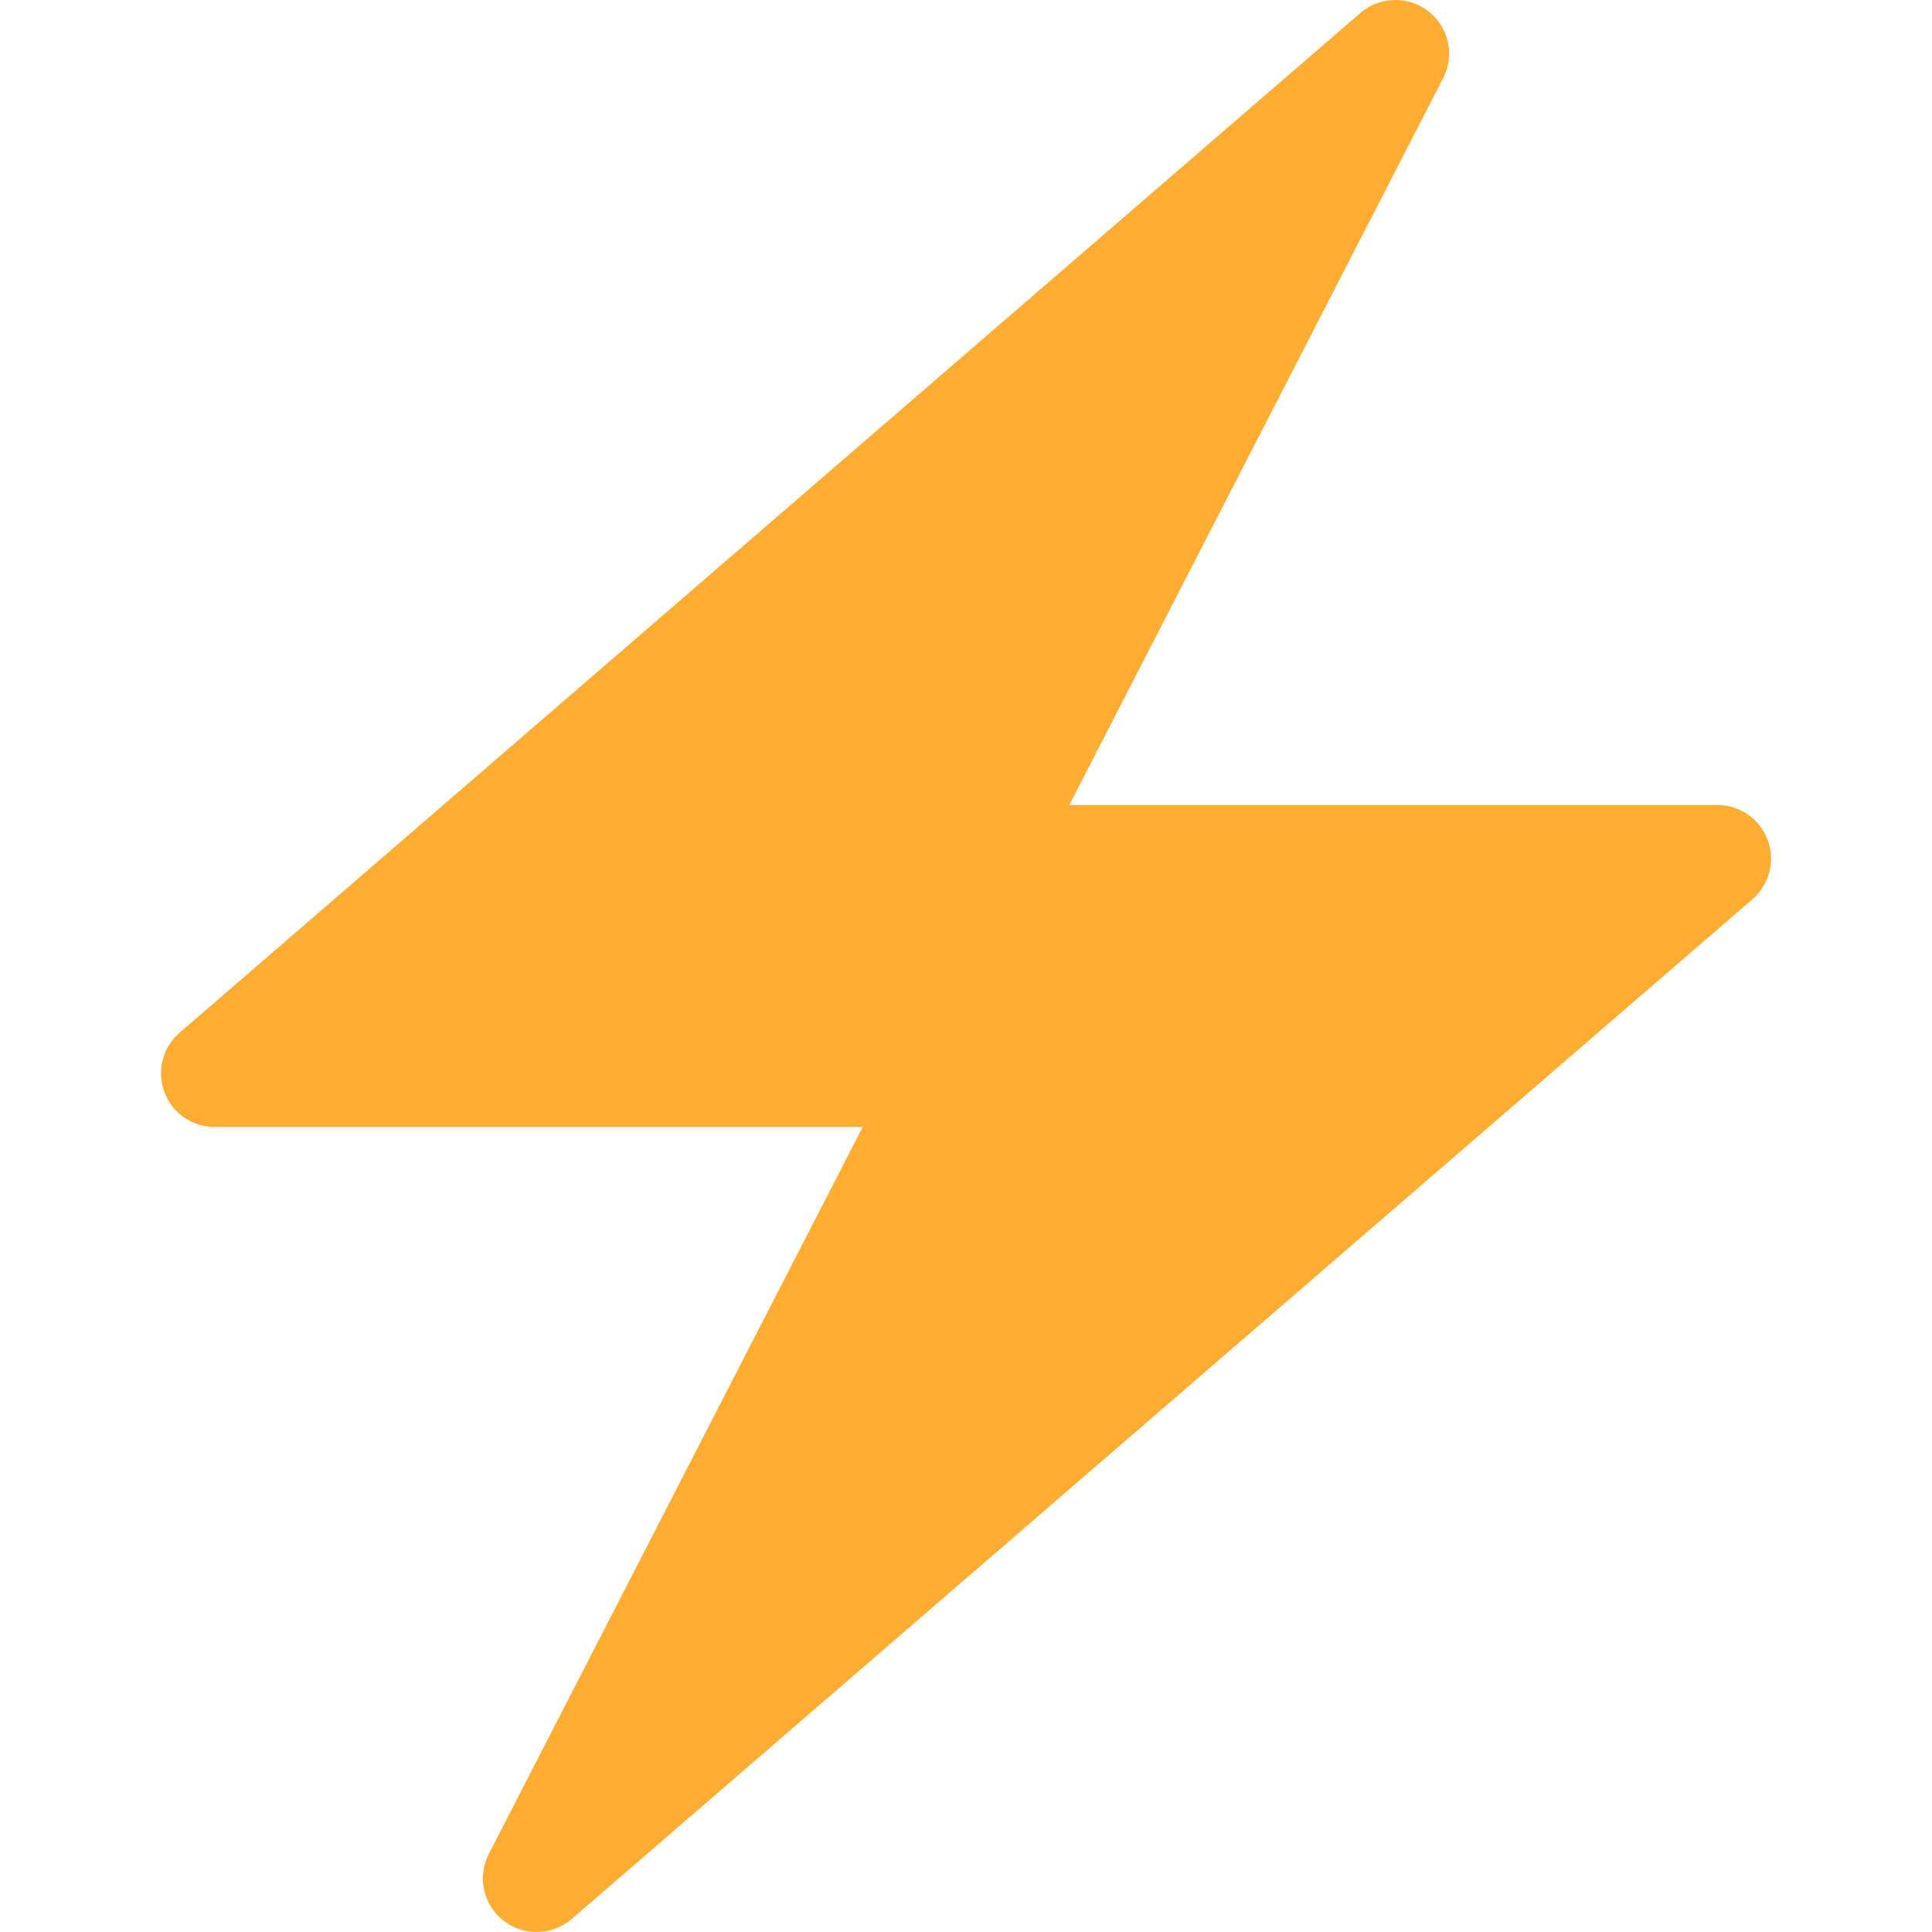
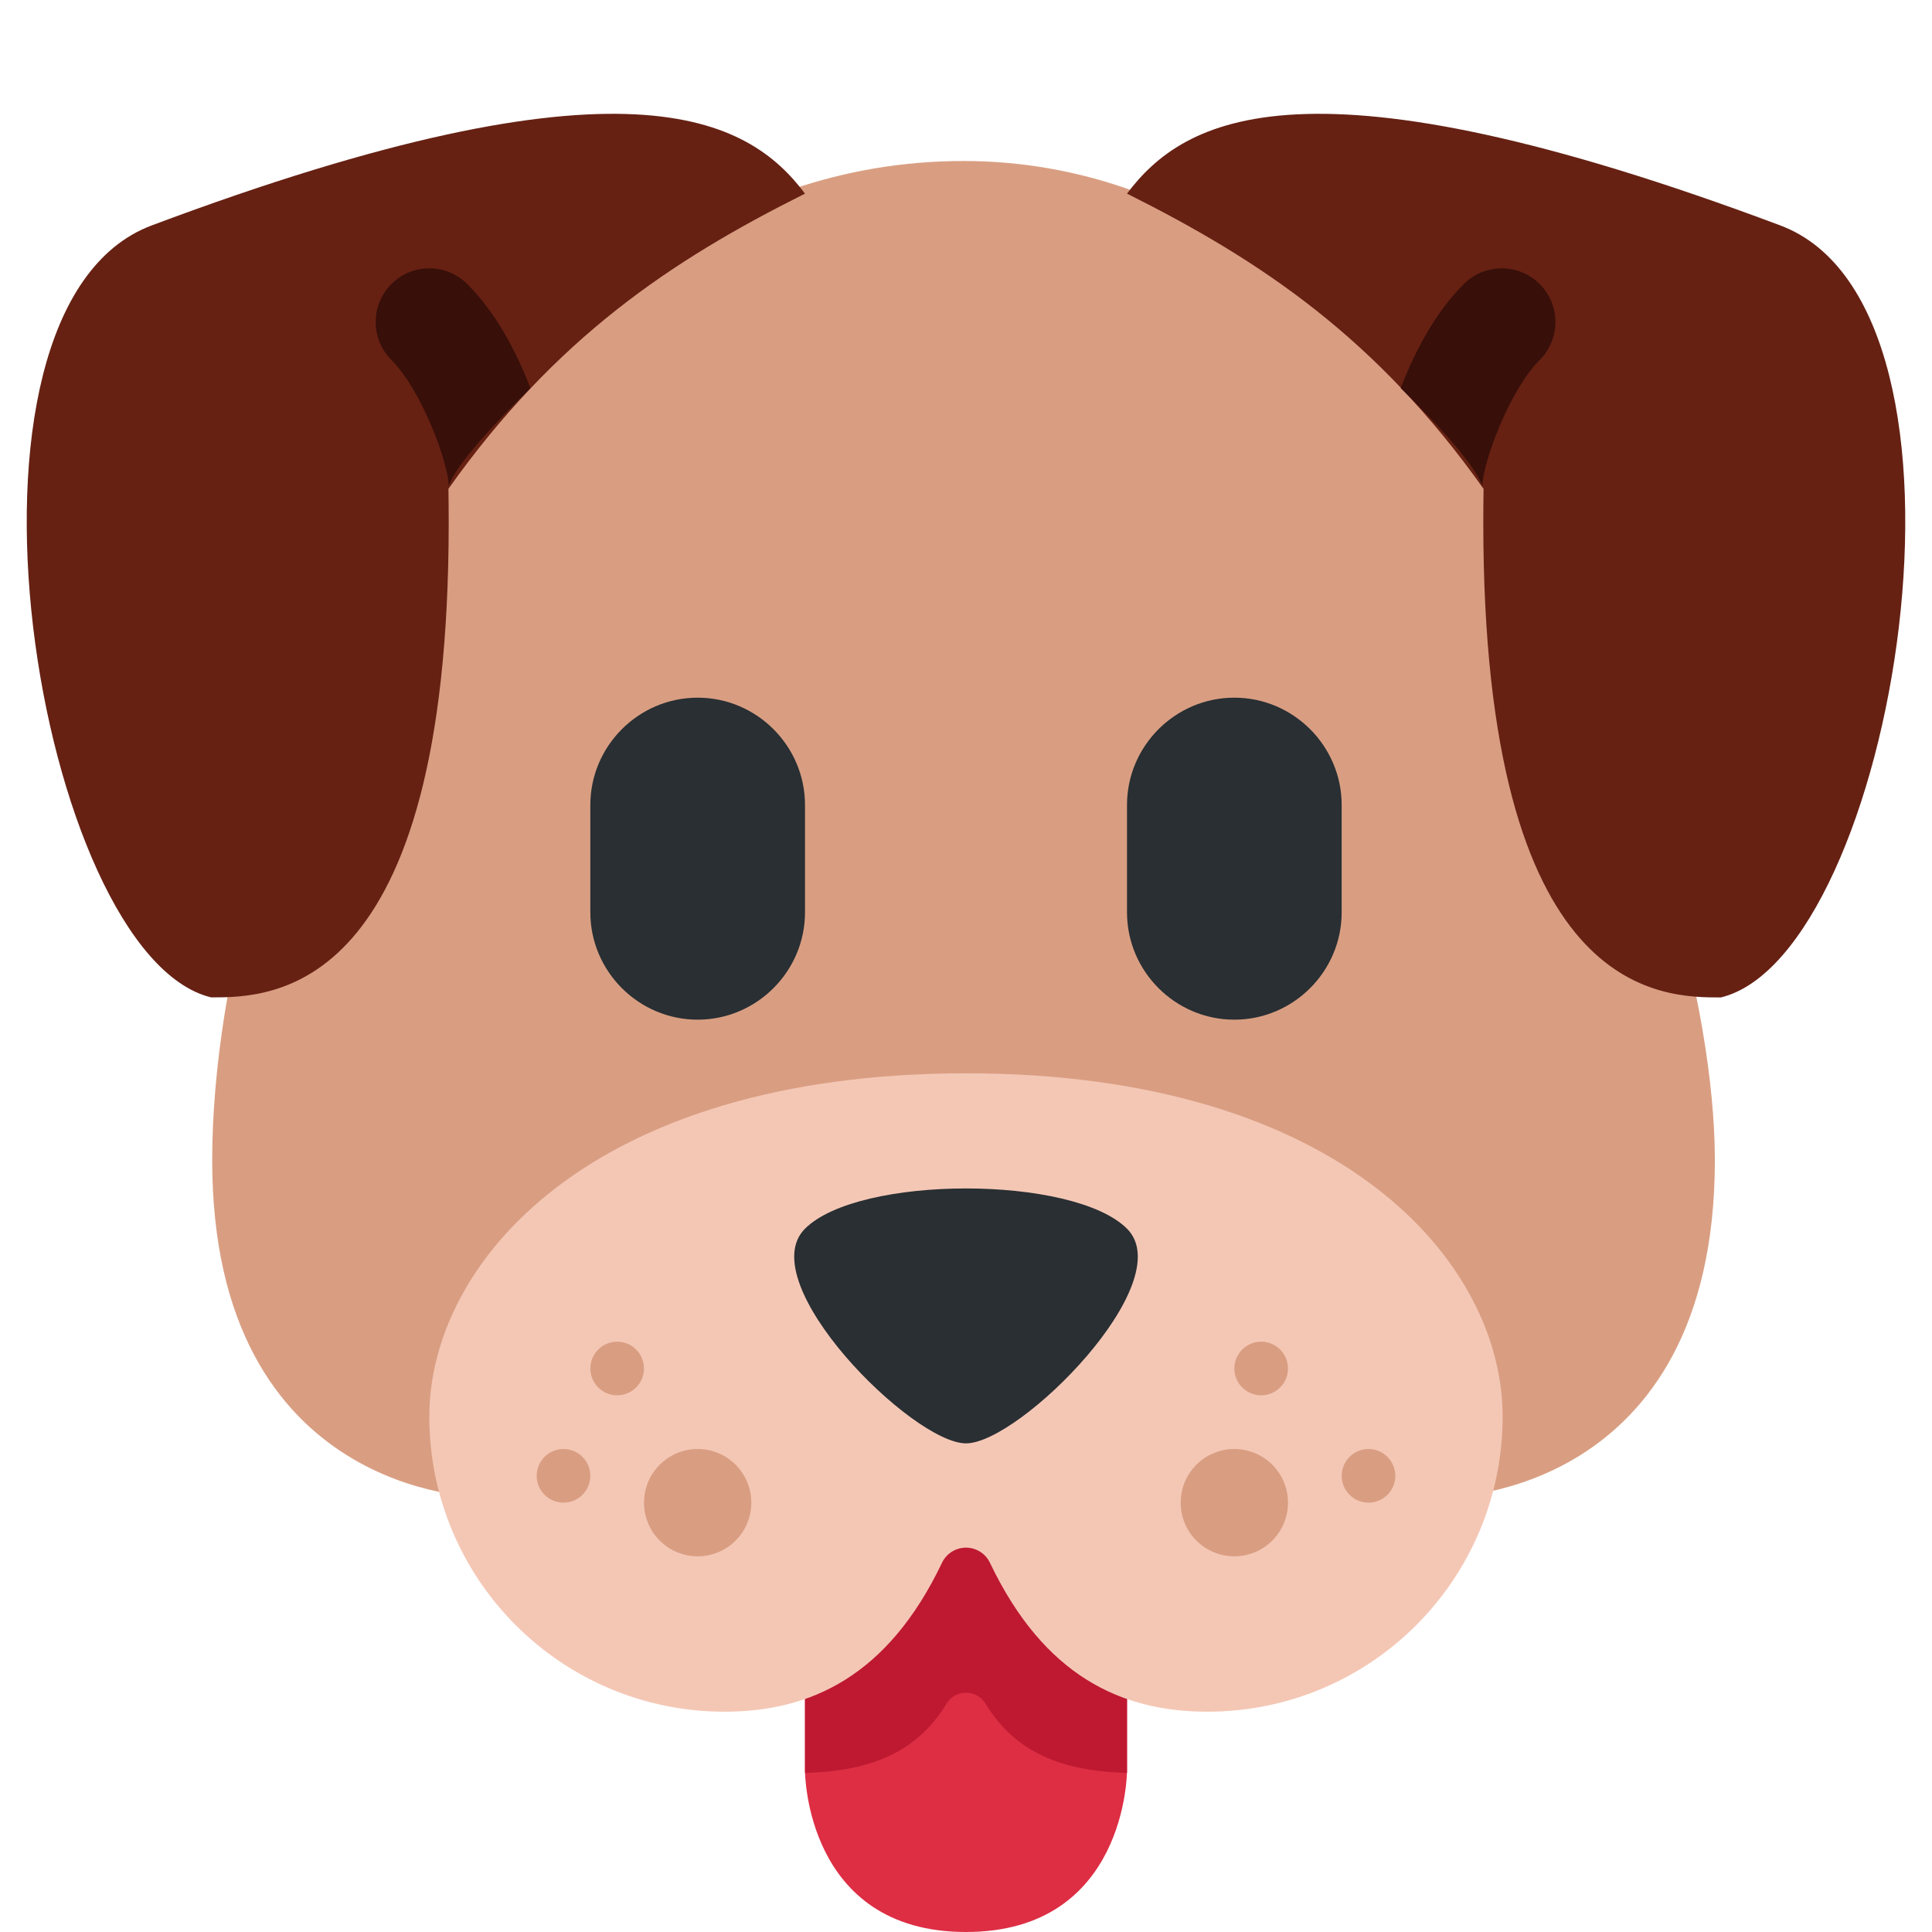
<svg xmlns="http://www.w3.org/2000/svg" viewBox="0 0 36 36">
-   <path fill="#FFAC33" d="M32.938 15.651A1.002 1.002 0 0 0 32 15H19.925L26.89 1.458A.999.999 0 0 0 26 0a1 1 0 0 0-.653.243L18 6.588 3.347 19.243A1 1 0 0 0 4 21h12.075L9.11 34.542A.999.999 0 0 0 10 36a1 1 0 0 0 .653-.243L18 29.412l14.653-12.655a1 1 0 0 0 .285-1.106z" />
+   <path fill="#DD2E44" d="M15 27v6s0 3 3 3 3-3 3-3v-6h-6z" />
+   <path fill="#BE1931" d="m15 33 .001.037c1.041-.035 2.016-.274 2.632-1.286a.426.426 0 0 1 .735 0c.616 1.011 1.591 1.251 2.632 1.286V27h-6v6z" />
+   <path fill="#D99E82" d="M31.954 21.619c0 6.276-5 6.276-5 6.276h-18s-5 0-5-6.276c0-6.724 5-18.619 14-18.619s14 12.895 14 18.619z" />
+   <path fill="#F4C7B5" d="M18 20c-7 0-10 3.527-10 6.395a5.5 5.5 0 0 0 5.5 5.5c1.605 0 3.042-.664 4.049-2.767a.495.495 0 0 1 .901 0c1.007 2.103 2.445 2.767 4.049 2.767a5.5 5.5 0 0 0 5.5-5.5C28 23.527 25 20 18 20z" />
+   <path fill="#292F33" d="M15 22.895c-1 1 2 4 3 4s4-3 3-4-5-1-6 0zM13 19c-1.1 0-2-.9-2-2v-2c0-1.1.9-2 2-2s2 .9 2 2v2c0 1.1-.9 2-2 2zm10 0c-1.1 0-2-.9-2-2v-2c0-1.1.9-2 2-2s2 .9 2 2v2c0 1.1-.9 2-2 2z" />
+   <path fill="#662113" d="M15 3.608C13.941 2.199 11.681.881 2.828 4.2-1.316 5.754.708 17.804 3.935 18.585c1.106 0 4.426 0 4.426-8.852 0-.22-.002-.423-.005-.625C10.35 6.298 12.5 4.857 15 3.608zm18.172.592C24.319.881 22.059 2.199 21 3.608c2.5 1.25 4.65 2.691 6.644 5.501-.003.201-.005.404-.005.625 0 8.852 3.319 8.852 4.426 8.852 3.227-.782 5.251-12.832 1.107-14.386z" />
+   <circle cx="23.5" cy="25.5" r=".5" fill="#D99E82" />
+   <circle cx="11.5" cy="25.5" r=".5" fill="#D99E82" />
+   <circle cx="25.5" cy="27.5" r=".5" fill="#D99E82" />
+   <circle cx="10.5" cy="27.5" r=".5" fill="#D99E82" />
+   <circle cx="23" cy="28" r="1" fill="#D99E82" />
+   <circle cx="13" cy="28" r="1" fill="#D99E82" />
+   <path fill="#380F09" d="M9.883 7.232c-.259-.673-.634-1.397-1.176-1.939a.999.999 0 1 0-1.414 1.414c.57.57 1.066 1.934 1.068 2.346.145-.404.839-1.15 1.522-1.821zm16.217 0c.259-.672.634-1.397 1.176-1.939a.999.999 0 1 1 1.414 1.414c-.57.57-1.066 1.934-1.068 2.346-.145-.404-.839-1.15-1.522-1.821z" />
</svg>
